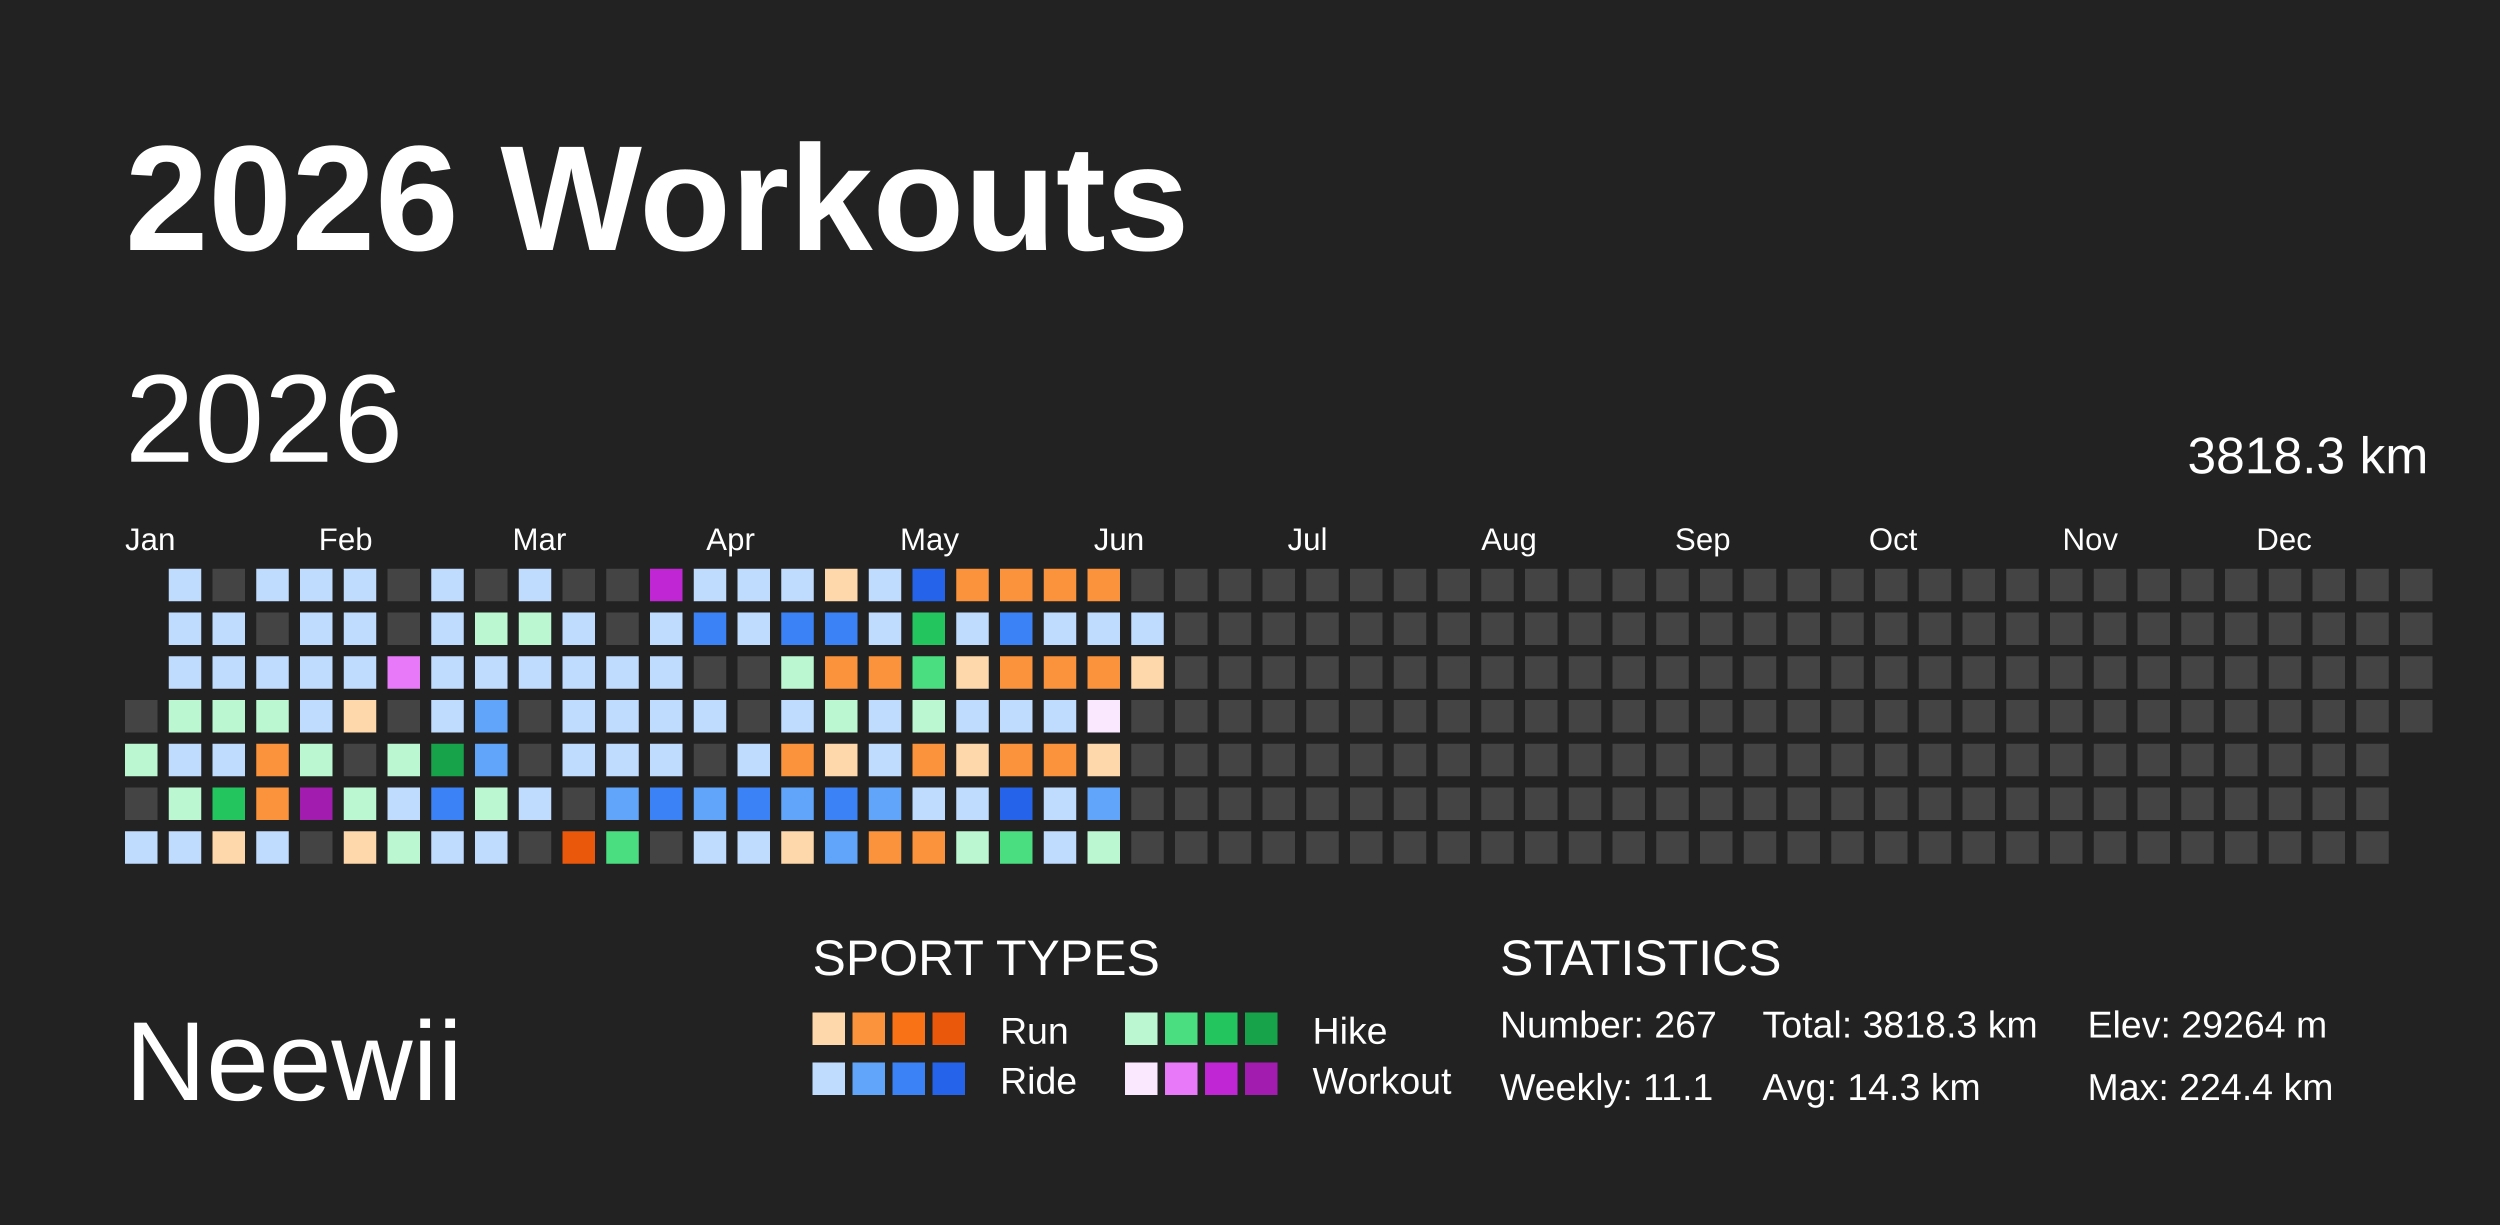
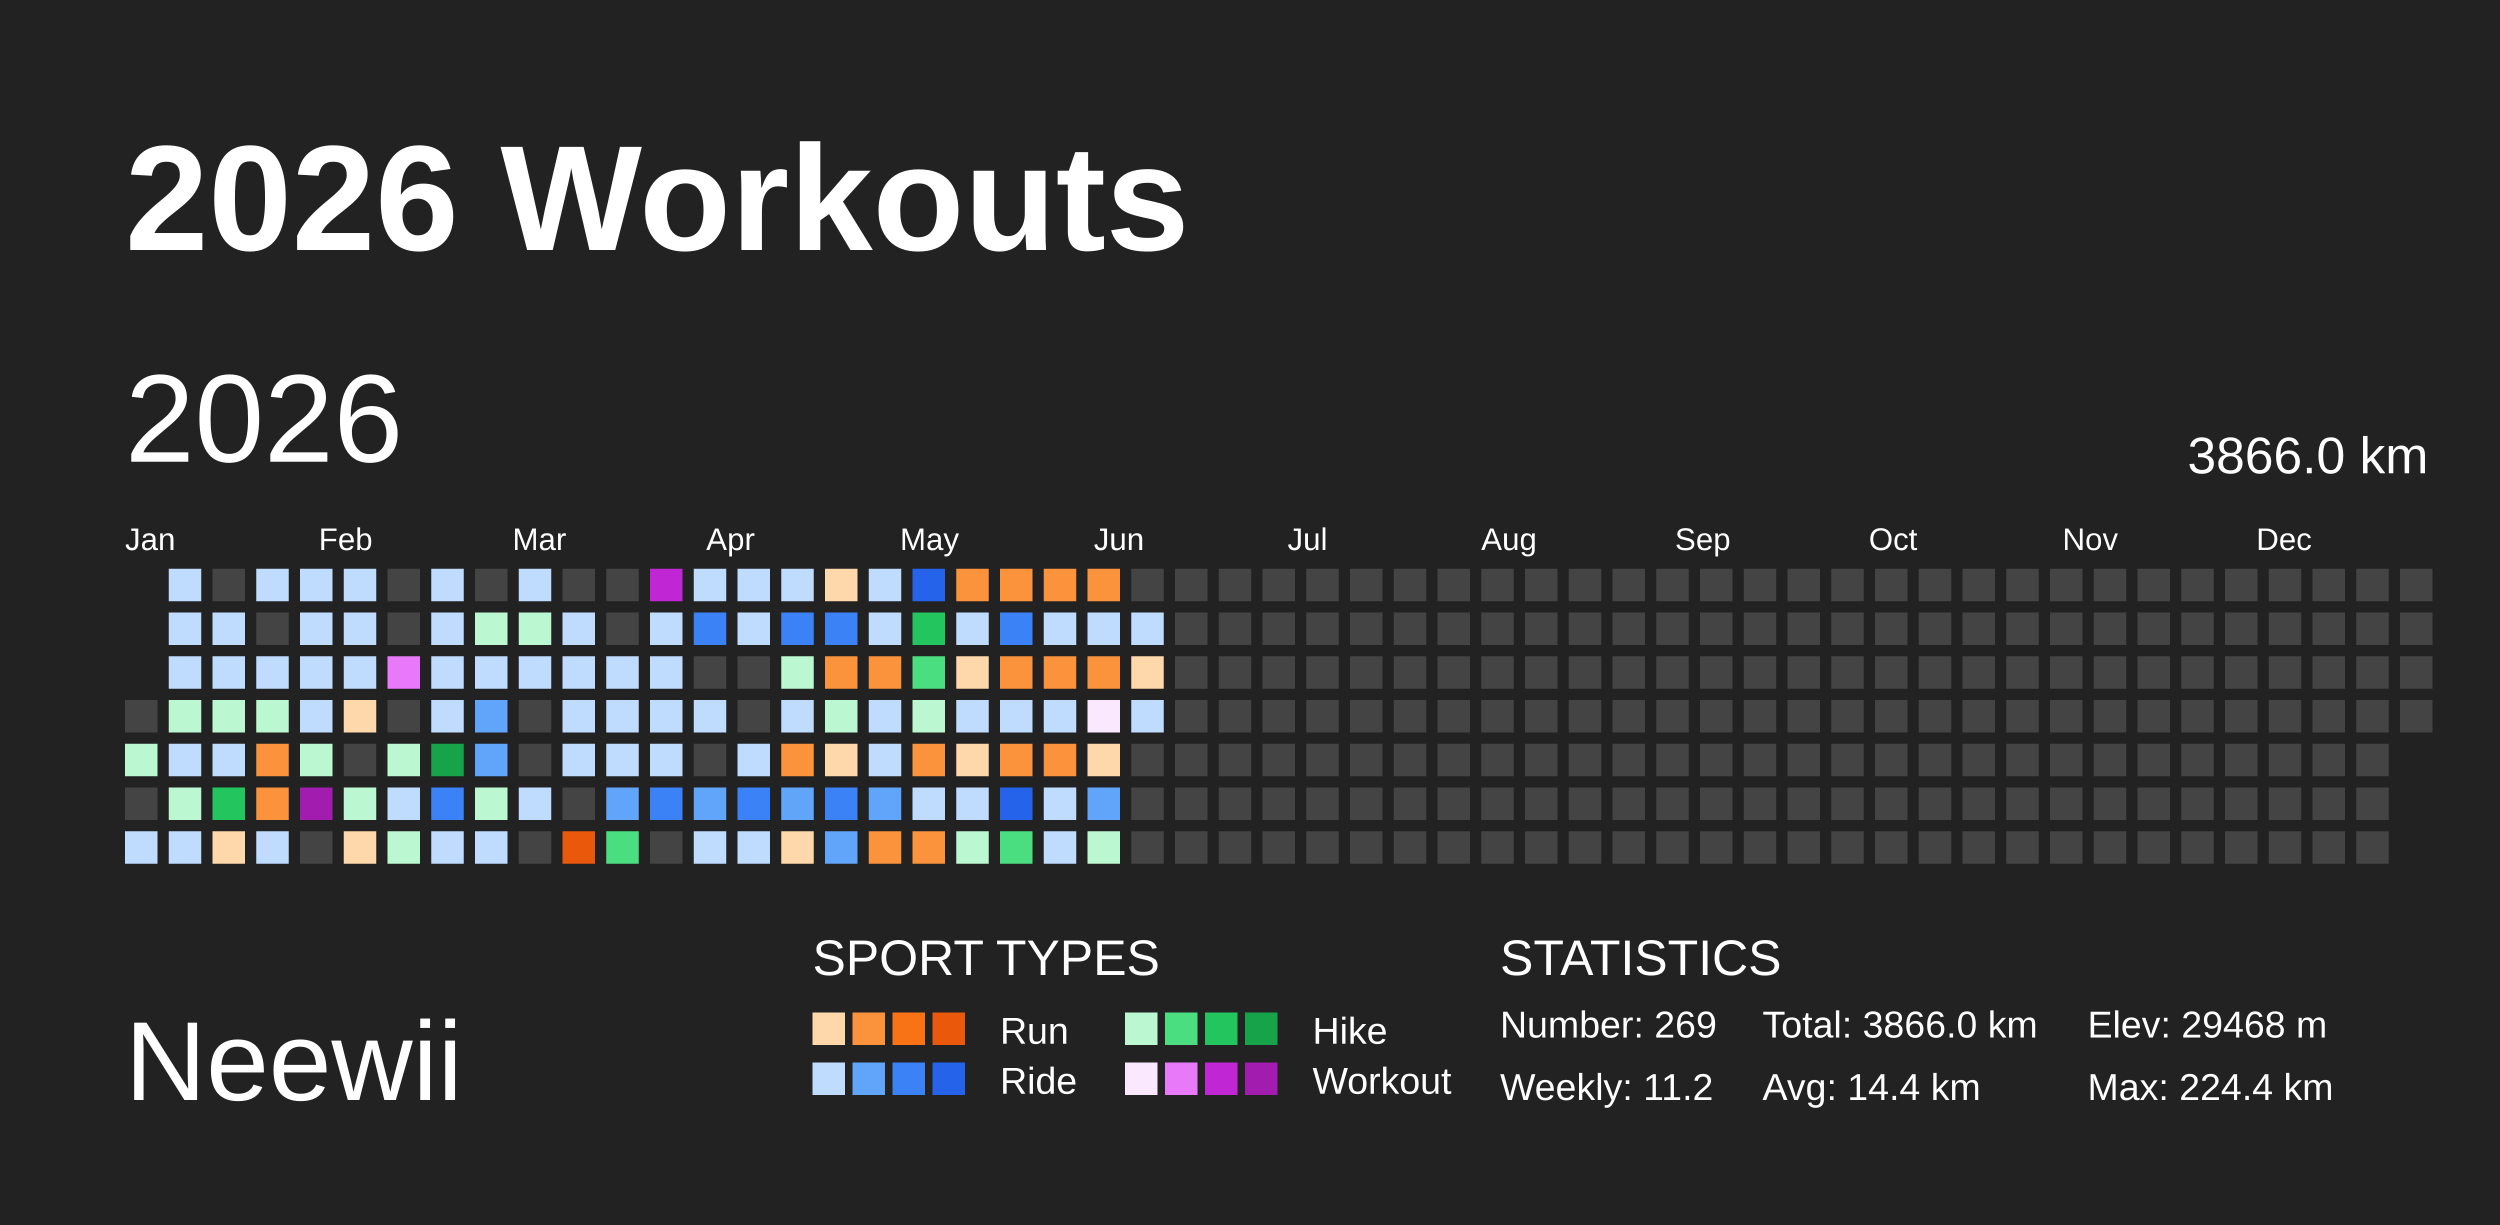
<svg xmlns="http://www.w3.org/2000/svg" baseProfile="full" height="98mm" version="1.1" viewBox="0,0,200,98" width="200mm">
  <defs />
  <rect fill="#222222" height="98" width="200" x="0" y="0" />
  <text fill="#FFFFFF" style="font-size:12px; font-family:Arial; font-weight:bold;" x="10" y="20">2026 Workouts</text>
  <text fill="#FFFFFF" style="font-size:9px; font-family:Arial" x="10" y="88">Neewii</text>
  <text fill="#FFFFFF" style="font-size:4px; font-family:Arial" x="65" y="78">SPORT TYPES</text>
  <rect fill="#fed7aa" height="2.6" width="2.6" x="65.0" y="81" />
  <rect fill="#fb923c" height="2.6" width="2.6" x="68.2" y="81" />
  <rect fill="#f97316" height="2.6" width="2.6" x="71.4" y="81" />
  <rect fill="#ea580c" height="2.6" width="2.6" x="74.6" y="81" />
  <text fill="#FFFFFF" style="font-size:3px; font-family:Arial" x="80" y="83.5">Run</text>
  <rect fill="#bbf7d0" height="2.6" width="2.6" x="90.0" y="81" />
  <rect fill="#4ade80" height="2.6" width="2.6" x="93.2" y="81" />
  <rect fill="#22c55e" height="2.6" width="2.6" x="96.4" y="81" />
  <rect fill="#16a34a" height="2.6" width="2.6" x="99.6" y="81" />
  <text fill="#FFFFFF" style="font-size:3px; font-family:Arial" x="105" y="83.5">Hike</text>
  <rect fill="#bfdbfe" height="2.6" width="2.6" x="65.0" y="85" />
  <rect fill="#60a5fa" height="2.6" width="2.6" x="68.2" y="85" />
  <rect fill="#3b82f6" height="2.6" width="2.6" x="71.4" y="85" />
  <rect fill="#2563eb" height="2.6" width="2.6" x="74.6" y="85" />
  <text fill="#FFFFFF" style="font-size:3px; font-family:Arial" x="80" y="87.5">Ride</text>
  <rect fill="#fae8ff" height="2.6" width="2.6" x="90.0" y="85" />
  <rect fill="#e879f9" height="2.6" width="2.6" x="93.2" y="85" />
  <rect fill="#c026d3" height="2.6" width="2.6" x="96.4" y="85" />
  <rect fill="#a21caf" height="2.6" width="2.6" x="99.6" y="85" />
  <text fill="#FFFFFF" style="font-size:3px; font-family:Arial" x="105" y="87.5">Workout</text>
  <text fill="#FFFFFF" style="font-size:4px; font-family:Arial" x="120" y="78">STATISTICS</text>
-   <text fill="#FFFFFF" style="font-size:3px; font-family:Arial" x="120" y="83">Number: 267</text>
-   <text fill="#FFFFFF" style="font-size:3px; font-family:Arial" x="120" y="88">Weekly: 11.1</text>
-   <text fill="#FFFFFF" style="font-size:3px; font-family:Arial" x="141" y="83">Total: 3818.3 km</text>
-   <text fill="#FFFFFF" style="font-size:3px; font-family:Arial" x="141" y="88">Avg: 14.3 km</text>
-   <text fill="#FFFFFF" style="font-size:3px; font-family:Arial" x="167" y="83">Elev: 29264 m</text>
+   <text fill="#FFFFFF" style="font-size:3px; font-family:Arial" x="120" y="83">Number: 269</text>
+   <text fill="#FFFFFF" style="font-size:3px; font-family:Arial" x="120" y="88">Weekly: 11.2</text>
+   <text fill="#FFFFFF" style="font-size:3px; font-family:Arial" x="141" y="83">Total: 3866.0 km</text>
+   <text fill="#FFFFFF" style="font-size:3px; font-family:Arial" x="141" y="88">Avg: 14.4 km</text>
+   <text fill="#FFFFFF" style="font-size:3px; font-family:Arial" x="167" y="83">Elev: 29468 m</text>
  <text fill="#FFFFFF" style="font-size:3px; font-family:Arial" x="167" y="88">Max: 224.4 km</text>
  <text dominant-baseline="hanging" fill="#FFFFFF" style="font-size:10.0px; font-family:Arial;" x="10" y="30">2026</text>
-   <text dominant-baseline="hanging" fill="#FFFFFF" style="font-size:4.125px; font-family:Arial;" x="175" y="35">3818.3 km</text>
+   <text dominant-baseline="hanging" fill="#FFFFFF" style="font-size:4.125px; font-family:Arial;" x="175" y="35">3866.0 km</text>
  <text fill="#FFFFFF" style="font-size:2.5px; font-family:Arial" x="10.0" y="44">Jan</text>
  <text fill="#FFFFFF" style="font-size:2.5px; font-family:Arial" x="25.5" y="44">Feb</text>
  <text fill="#FFFFFF" style="font-size:2.5px; font-family:Arial" x="41.0" y="44">Mar</text>
  <text fill="#FFFFFF" style="font-size:2.5px; font-family:Arial" x="56.5" y="44">Apr</text>
  <text fill="#FFFFFF" style="font-size:2.5px; font-family:Arial" x="72.0" y="44">May</text>
  <text fill="#FFFFFF" style="font-size:2.5px; font-family:Arial" x="87.5" y="44">Jun</text>
  <text fill="#FFFFFF" style="font-size:2.5px; font-family:Arial" x="103.0" y="44">Jul</text>
  <text fill="#FFFFFF" style="font-size:2.5px; font-family:Arial" x="118.5" y="44">Aug</text>
  <text fill="#FFFFFF" style="font-size:2.5px; font-family:Arial" x="134.0" y="44">Sep</text>
  <text fill="#FFFFFF" style="font-size:2.5px; font-family:Arial" x="149.5" y="44">Oct</text>
  <text fill="#FFFFFF" style="font-size:2.5px; font-family:Arial" x="165.0" y="44">Nov</text>
  <text fill="#FFFFFF" style="font-size:2.5px; font-family:Arial" x="180.5" y="44">Dec</text>
  <rect fill="#444444" height="2.6" width="2.6" x="10.0" y="56.0" />
  <rect fill="#bbf7d0" height="2.6" width="2.6" x="10.0" y="59.5" />
  <rect fill="#444444" height="2.6" width="2.6" x="10.0" y="63.0" />
  <rect fill="#bfdbfe" height="2.6" width="2.6" x="10.0" y="66.5" />
  <rect fill="#bfdbfe" height="2.6" width="2.6" x="13.5" y="45.5" />
  <rect fill="#bfdbfe" height="2.6" width="2.6" x="13.5" y="49.0" />
  <rect fill="#bfdbfe" height="2.6" width="2.6" x="13.5" y="52.5" />
  <rect fill="#bbf7d0" height="2.6" width="2.6" x="13.5" y="56.0" />
  <rect fill="#bfdbfe" height="2.6" width="2.6" x="13.5" y="59.5" />
  <rect fill="#bbf7d0" height="2.6" width="2.6" x="13.5" y="63.0" />
  <rect fill="#bfdbfe" height="2.6" width="2.6" x="13.5" y="66.5" />
  <rect fill="#444444" height="2.6" width="2.6" x="17.0" y="45.5" />
  <rect fill="#bfdbfe" height="2.6" width="2.6" x="17.0" y="49.0" />
  <rect fill="#bfdbfe" height="2.6" width="2.6" x="17.0" y="52.5" />
  <rect fill="#bbf7d0" height="2.6" width="2.6" x="17.0" y="56.0" />
  <rect fill="#bfdbfe" height="2.6" width="2.6" x="17.0" y="59.5" />
  <rect fill="#22c55e" height="2.6" width="2.6" x="17.0" y="63.0" />
  <rect fill="#fed7aa" height="2.6" width="2.6" x="17.0" y="66.5" />
  <rect fill="#bfdbfe" height="2.6" width="2.6" x="20.5" y="45.5" />
  <rect fill="#444444" height="2.6" width="2.6" x="20.5" y="49.0" />
  <rect fill="#bfdbfe" height="2.6" width="2.6" x="20.5" y="52.5" />
  <rect fill="#bbf7d0" height="2.6" width="2.6" x="20.5" y="56.0" />
  <rect fill="#fb923c" height="2.6" width="2.6" x="20.5" y="59.5" />
  <rect fill="#fb923c" height="2.6" width="2.6" x="20.5" y="63.0" />
  <rect fill="#bfdbfe" height="2.6" width="2.6" x="20.5" y="66.5" />
  <rect fill="#bfdbfe" height="2.6" width="2.6" x="24.0" y="45.5" />
  <rect fill="#bfdbfe" height="2.6" width="2.6" x="24.0" y="49.0" />
  <rect fill="#bfdbfe" height="2.6" width="2.6" x="24.0" y="52.5" />
  <rect fill="#bfdbfe" height="2.6" width="2.6" x="24.0" y="56.0" />
  <rect fill="#bbf7d0" height="2.6" width="2.6" x="24.0" y="59.5" />
  <rect fill="#a21caf" height="2.6" width="2.6" x="24.0" y="63.0" />
  <rect fill="#444444" height="2.6" width="2.6" x="24.0" y="66.5" />
  <rect fill="#bfdbfe" height="2.6" width="2.6" x="27.5" y="45.5" />
  <rect fill="#bfdbfe" height="2.6" width="2.6" x="27.5" y="49.0" />
  <rect fill="#bfdbfe" height="2.6" width="2.6" x="27.5" y="52.5" />
  <rect fill="#fed7aa" height="2.6" width="2.6" x="27.5" y="56.0" />
  <rect fill="#444444" height="2.6" width="2.6" x="27.5" y="59.5" />
  <rect fill="#bbf7d0" height="2.6" width="2.6" x="27.5" y="63.0" />
  <rect fill="#fed7aa" height="2.6" width="2.6" x="27.5" y="66.5" />
  <rect fill="#444444" height="2.6" width="2.6" x="31.0" y="45.5" />
  <rect fill="#444444" height="2.6" width="2.6" x="31.0" y="49.0" />
  <rect fill="#e879f9" height="2.6" width="2.6" x="31.0" y="52.5" />
  <rect fill="#444444" height="2.6" width="2.6" x="31.0" y="56.0" />
  <rect fill="#bbf7d0" height="2.6" width="2.6" x="31.0" y="59.5" />
  <rect fill="#bfdbfe" height="2.6" width="2.6" x="31.0" y="63.0" />
  <rect fill="#bbf7d0" height="2.6" width="2.6" x="31.0" y="66.5" />
  <rect fill="#bfdbfe" height="2.6" width="2.6" x="34.5" y="45.5" />
  <rect fill="#bfdbfe" height="2.6" width="2.6" x="34.5" y="49.0" />
  <rect fill="#bfdbfe" height="2.6" width="2.6" x="34.5" y="52.5" />
  <rect fill="#bfdbfe" height="2.6" width="2.6" x="34.5" y="56.0" />
  <rect fill="#16a34a" height="2.6" width="2.6" x="34.5" y="59.5" />
  <rect fill="#3b82f6" height="2.6" width="2.6" x="34.5" y="63.0" />
  <rect fill="#bfdbfe" height="2.6" width="2.6" x="34.5" y="66.5" />
  <rect fill="#444444" height="2.6" width="2.6" x="38.0" y="45.5" />
  <rect fill="#bbf7d0" height="2.6" width="2.6" x="38.0" y="49.0" />
  <rect fill="#bfdbfe" height="2.6" width="2.6" x="38.0" y="52.5" />
  <rect fill="#60a5fa" height="2.6" width="2.6" x="38.0" y="56.0" />
  <rect fill="#60a5fa" height="2.6" width="2.6" x="38.0" y="59.5" />
  <rect fill="#bbf7d0" height="2.6" width="2.6" x="38.0" y="63.0" />
  <rect fill="#bfdbfe" height="2.6" width="2.6" x="38.0" y="66.5" />
  <rect fill="#bfdbfe" height="2.6" width="2.6" x="41.5" y="45.5" />
  <rect fill="#bbf7d0" height="2.6" width="2.6" x="41.5" y="49.0" />
  <rect fill="#bfdbfe" height="2.6" width="2.6" x="41.5" y="52.5" />
  <rect fill="#444444" height="2.6" width="2.6" x="41.5" y="56.0" />
  <rect fill="#444444" height="2.6" width="2.6" x="41.5" y="59.5" />
  <rect fill="#bfdbfe" height="2.6" width="2.6" x="41.5" y="63.0" />
  <rect fill="#444444" height="2.6" width="2.6" x="41.5" y="66.5" />
  <rect fill="#444444" height="2.6" width="2.6" x="45.0" y="45.5" />
  <rect fill="#bfdbfe" height="2.6" width="2.6" x="45.0" y="49.0" />
  <rect fill="#bfdbfe" height="2.6" width="2.6" x="45.0" y="52.5" />
  <rect fill="#bfdbfe" height="2.6" width="2.6" x="45.0" y="56.0" />
  <rect fill="#bfdbfe" height="2.6" width="2.6" x="45.0" y="59.5" />
  <rect fill="#444444" height="2.6" width="2.6" x="45.0" y="63.0" />
  <rect fill="#ea580c" height="2.6" width="2.6" x="45.0" y="66.5" />
  <rect fill="#444444" height="2.6" width="2.6" x="48.5" y="45.5" />
  <rect fill="#444444" height="2.6" width="2.6" x="48.5" y="49.0" />
  <rect fill="#bfdbfe" height="2.6" width="2.6" x="48.5" y="52.5" />
  <rect fill="#bfdbfe" height="2.6" width="2.6" x="48.5" y="56.0" />
  <rect fill="#bfdbfe" height="2.6" width="2.6" x="48.5" y="59.5" />
  <rect fill="#60a5fa" height="2.6" width="2.6" x="48.5" y="63.0" />
  <rect fill="#4ade80" height="2.6" width="2.6" x="48.5" y="66.5" />
  <rect fill="#c026d3" height="2.6" width="2.6" x="52.0" y="45.5" />
  <rect fill="#bfdbfe" height="2.6" width="2.6" x="52.0" y="49.0" />
  <rect fill="#bfdbfe" height="2.6" width="2.6" x="52.0" y="52.5" />
  <rect fill="#bfdbfe" height="2.6" width="2.6" x="52.0" y="56.0" />
  <rect fill="#bfdbfe" height="2.6" width="2.6" x="52.0" y="59.5" />
  <rect fill="#3b82f6" height="2.6" width="2.6" x="52.0" y="63.0" />
  <rect fill="#444444" height="2.6" width="2.6" x="52.0" y="66.5" />
  <rect fill="#bfdbfe" height="2.6" width="2.6" x="55.5" y="45.5" />
  <rect fill="#3b82f6" height="2.6" width="2.6" x="55.5" y="49.0" />
  <rect fill="#444444" height="2.6" width="2.6" x="55.5" y="52.5" />
  <rect fill="#bfdbfe" height="2.6" width="2.6" x="55.5" y="56.0" />
  <rect fill="#444444" height="2.6" width="2.6" x="55.5" y="59.5" />
  <rect fill="#60a5fa" height="2.6" width="2.6" x="55.5" y="63.0" />
  <rect fill="#bfdbfe" height="2.6" width="2.6" x="55.5" y="66.5" />
  <rect fill="#bfdbfe" height="2.6" width="2.6" x="59.0" y="45.5" />
  <rect fill="#bfdbfe" height="2.6" width="2.6" x="59.0" y="49.0" />
  <rect fill="#444444" height="2.6" width="2.6" x="59.0" y="52.5" />
  <rect fill="#444444" height="2.6" width="2.6" x="59.0" y="56.0" />
  <rect fill="#bfdbfe" height="2.6" width="2.6" x="59.0" y="59.5" />
  <rect fill="#3b82f6" height="2.6" width="2.6" x="59.0" y="63.0" />
  <rect fill="#bfdbfe" height="2.6" width="2.6" x="59.0" y="66.5" />
  <rect fill="#bfdbfe" height="2.6" width="2.6" x="62.5" y="45.5" />
  <rect fill="#3b82f6" height="2.6" width="2.6" x="62.5" y="49.0" />
  <rect fill="#bbf7d0" height="2.6" width="2.6" x="62.5" y="52.5" />
  <rect fill="#bfdbfe" height="2.6" width="2.6" x="62.5" y="56.0" />
  <rect fill="#fb923c" height="2.6" width="2.6" x="62.5" y="59.5" />
  <rect fill="#60a5fa" height="2.6" width="2.6" x="62.5" y="63.0" />
  <rect fill="#fed7aa" height="2.6" width="2.6" x="62.5" y="66.5" />
  <rect fill="#fed7aa" height="2.6" width="2.6" x="66.0" y="45.5" />
  <rect fill="#3b82f6" height="2.6" width="2.6" x="66.0" y="49.0" />
  <rect fill="#fb923c" height="2.6" width="2.6" x="66.0" y="52.5" />
  <rect fill="#bbf7d0" height="2.6" width="2.6" x="66.0" y="56.0" />
  <rect fill="#fed7aa" height="2.6" width="2.6" x="66.0" y="59.5" />
  <rect fill="#3b82f6" height="2.6" width="2.6" x="66.0" y="63.0" />
  <rect fill="#60a5fa" height="2.6" width="2.6" x="66.0" y="66.5" />
  <rect fill="#bfdbfe" height="2.6" width="2.6" x="69.5" y="45.5" />
  <rect fill="#bfdbfe" height="2.6" width="2.6" x="69.5" y="49.0" />
  <rect fill="#fb923c" height="2.6" width="2.6" x="69.5" y="52.5" />
  <rect fill="#bfdbfe" height="2.6" width="2.6" x="69.5" y="56.0" />
  <rect fill="#bfdbfe" height="2.6" width="2.6" x="69.5" y="59.5" />
  <rect fill="#60a5fa" height="2.6" width="2.6" x="69.5" y="63.0" />
  <rect fill="#fb923c" height="2.6" width="2.6" x="69.5" y="66.5" />
  <rect fill="#2563eb" height="2.6" width="2.6" x="73.0" y="45.5" />
  <rect fill="#22c55e" height="2.6" width="2.6" x="73.0" y="49.0" />
  <rect fill="#4ade80" height="2.6" width="2.6" x="73.0" y="52.5" />
  <rect fill="#bbf7d0" height="2.6" width="2.6" x="73.0" y="56.0" />
  <rect fill="#fb923c" height="2.6" width="2.6" x="73.0" y="59.5" />
  <rect fill="#bfdbfe" height="2.6" width="2.6" x="73.0" y="63.0" />
  <rect fill="#fb923c" height="2.6" width="2.6" x="73.0" y="66.5" />
  <rect fill="#fb923c" height="2.6" width="2.6" x="76.5" y="45.5" />
  <rect fill="#bfdbfe" height="2.6" width="2.6" x="76.5" y="49.0" />
  <rect fill="#fed7aa" height="2.6" width="2.6" x="76.5" y="52.5" />
  <rect fill="#bfdbfe" height="2.6" width="2.6" x="76.5" y="56.0" />
  <rect fill="#fed7aa" height="2.6" width="2.6" x="76.5" y="59.5" />
  <rect fill="#bfdbfe" height="2.6" width="2.6" x="76.5" y="63.0" />
  <rect fill="#bbf7d0" height="2.6" width="2.6" x="76.5" y="66.5" />
  <rect fill="#fb923c" height="2.6" width="2.6" x="80.0" y="45.5" />
  <rect fill="#3b82f6" height="2.6" width="2.6" x="80.0" y="49.0" />
  <rect fill="#fb923c" height="2.6" width="2.6" x="80.0" y="52.5" />
  <rect fill="#bfdbfe" height="2.6" width="2.6" x="80.0" y="56.0" />
  <rect fill="#fb923c" height="2.6" width="2.6" x="80.0" y="59.5" />
  <rect fill="#2563eb" height="2.6" width="2.6" x="80.0" y="63.0" />
  <rect fill="#4ade80" height="2.6" width="2.6" x="80.0" y="66.5" />
  <rect fill="#fb923c" height="2.6" width="2.6" x="83.5" y="45.5" />
  <rect fill="#bfdbfe" height="2.6" width="2.6" x="83.5" y="49.0" />
  <rect fill="#fb923c" height="2.6" width="2.6" x="83.5" y="52.5" />
  <rect fill="#bfdbfe" height="2.6" width="2.6" x="83.5" y="56.0" />
  <rect fill="#fb923c" height="2.6" width="2.6" x="83.5" y="59.5" />
  <rect fill="#bfdbfe" height="2.6" width="2.6" x="83.5" y="63.0" />
  <rect fill="#bfdbfe" height="2.6" width="2.6" x="83.5" y="66.5" />
  <rect fill="#fb923c" height="2.6" width="2.6" x="87.0" y="45.5" />
  <rect fill="#bfdbfe" height="2.6" width="2.6" x="87.0" y="49.0" />
  <rect fill="#fb923c" height="2.6" width="2.6" x="87.0" y="52.5" />
  <rect fill="#fae8ff" height="2.6" width="2.6" x="87.0" y="56.0" />
  <rect fill="#fed7aa" height="2.6" width="2.6" x="87.0" y="59.5" />
  <rect fill="#60a5fa" height="2.6" width="2.6" x="87.0" y="63.0" />
  <rect fill="#bbf7d0" height="2.6" width="2.6" x="87.0" y="66.5" />
  <rect fill="#444444" height="2.6" width="2.6" x="90.5" y="45.5" />
  <rect fill="#bfdbfe" height="2.6" width="2.6" x="90.5" y="49.0" />
  <rect fill="#fed7aa" height="2.6" width="2.6" x="90.5" y="52.5" />
-   <rect fill="#444444" height="2.6" width="2.6" x="90.5" y="56.0" />
+   <rect fill="#bfdbfe" height="2.6" width="2.6" x="90.5" y="56.0" />
  <rect fill="#444444" height="2.6" width="2.6" x="90.5" y="59.5" />
  <rect fill="#444444" height="2.6" width="2.6" x="90.5" y="63.0" />
  <rect fill="#444444" height="2.6" width="2.6" x="90.5" y="66.5" />
  <rect fill="#444444" height="2.6" width="2.6" x="94.0" y="45.5" />
  <rect fill="#444444" height="2.6" width="2.6" x="94.0" y="49.0" />
  <rect fill="#444444" height="2.6" width="2.6" x="94.0" y="52.5" />
  <rect fill="#444444" height="2.6" width="2.6" x="94.0" y="56.0" />
  <rect fill="#444444" height="2.6" width="2.6" x="94.0" y="59.5" />
  <rect fill="#444444" height="2.6" width="2.6" x="94.0" y="63.0" />
  <rect fill="#444444" height="2.6" width="2.6" x="94.0" y="66.5" />
  <rect fill="#444444" height="2.6" width="2.6" x="97.5" y="45.5" />
  <rect fill="#444444" height="2.6" width="2.6" x="97.5" y="49.0" />
  <rect fill="#444444" height="2.6" width="2.6" x="97.5" y="52.5" />
  <rect fill="#444444" height="2.6" width="2.6" x="97.5" y="56.0" />
  <rect fill="#444444" height="2.6" width="2.6" x="97.5" y="59.5" />
  <rect fill="#444444" height="2.6" width="2.6" x="97.5" y="63.0" />
  <rect fill="#444444" height="2.6" width="2.6" x="97.5" y="66.5" />
  <rect fill="#444444" height="2.6" width="2.6" x="101.0" y="45.5" />
  <rect fill="#444444" height="2.6" width="2.6" x="101.0" y="49.0" />
  <rect fill="#444444" height="2.6" width="2.6" x="101.0" y="52.5" />
  <rect fill="#444444" height="2.6" width="2.6" x="101.0" y="56.0" />
  <rect fill="#444444" height="2.6" width="2.6" x="101.0" y="59.5" />
  <rect fill="#444444" height="2.6" width="2.6" x="101.0" y="63.0" />
  <rect fill="#444444" height="2.6" width="2.6" x="101.0" y="66.5" />
  <rect fill="#444444" height="2.6" width="2.6" x="104.5" y="45.5" />
  <rect fill="#444444" height="2.6" width="2.6" x="104.5" y="49.0" />
  <rect fill="#444444" height="2.6" width="2.6" x="104.5" y="52.5" />
  <rect fill="#444444" height="2.6" width="2.6" x="104.5" y="56.0" />
  <rect fill="#444444" height="2.6" width="2.6" x="104.5" y="59.5" />
  <rect fill="#444444" height="2.6" width="2.6" x="104.5" y="63.0" />
  <rect fill="#444444" height="2.6" width="2.6" x="104.5" y="66.5" />
  <rect fill="#444444" height="2.6" width="2.6" x="108.0" y="45.5" />
  <rect fill="#444444" height="2.6" width="2.6" x="108.0" y="49.0" />
  <rect fill="#444444" height="2.6" width="2.6" x="108.0" y="52.5" />
  <rect fill="#444444" height="2.6" width="2.6" x="108.0" y="56.0" />
  <rect fill="#444444" height="2.6" width="2.6" x="108.0" y="59.5" />
  <rect fill="#444444" height="2.6" width="2.6" x="108.0" y="63.0" />
  <rect fill="#444444" height="2.6" width="2.6" x="108.0" y="66.5" />
  <rect fill="#444444" height="2.6" width="2.6" x="111.5" y="45.5" />
  <rect fill="#444444" height="2.6" width="2.6" x="111.5" y="49.0" />
  <rect fill="#444444" height="2.6" width="2.6" x="111.5" y="52.5" />
  <rect fill="#444444" height="2.6" width="2.6" x="111.5" y="56.0" />
  <rect fill="#444444" height="2.6" width="2.6" x="111.5" y="59.5" />
  <rect fill="#444444" height="2.6" width="2.6" x="111.5" y="63.0" />
  <rect fill="#444444" height="2.6" width="2.6" x="111.5" y="66.5" />
  <rect fill="#444444" height="2.6" width="2.6" x="115.0" y="45.5" />
  <rect fill="#444444" height="2.6" width="2.6" x="115.0" y="49.0" />
  <rect fill="#444444" height="2.6" width="2.6" x="115.0" y="52.5" />
  <rect fill="#444444" height="2.6" width="2.6" x="115.0" y="56.0" />
  <rect fill="#444444" height="2.6" width="2.6" x="115.0" y="59.5" />
  <rect fill="#444444" height="2.6" width="2.6" x="115.0" y="63.0" />
  <rect fill="#444444" height="2.6" width="2.6" x="115.0" y="66.5" />
  <rect fill="#444444" height="2.6" width="2.6" x="118.5" y="45.5" />
  <rect fill="#444444" height="2.6" width="2.6" x="118.5" y="49.0" />
  <rect fill="#444444" height="2.6" width="2.6" x="118.5" y="52.5" />
  <rect fill="#444444" height="2.6" width="2.6" x="118.5" y="56.0" />
  <rect fill="#444444" height="2.6" width="2.6" x="118.5" y="59.5" />
  <rect fill="#444444" height="2.6" width="2.6" x="118.5" y="63.0" />
  <rect fill="#444444" height="2.6" width="2.6" x="118.5" y="66.5" />
  <rect fill="#444444" height="2.6" width="2.6" x="122.0" y="45.5" />
  <rect fill="#444444" height="2.6" width="2.6" x="122.0" y="49.0" />
  <rect fill="#444444" height="2.6" width="2.6" x="122.0" y="52.5" />
  <rect fill="#444444" height="2.6" width="2.6" x="122.0" y="56.0" />
  <rect fill="#444444" height="2.6" width="2.6" x="122.0" y="59.5" />
  <rect fill="#444444" height="2.6" width="2.6" x="122.0" y="63.0" />
  <rect fill="#444444" height="2.6" width="2.6" x="122.0" y="66.5" />
  <rect fill="#444444" height="2.6" width="2.6" x="125.5" y="45.5" />
  <rect fill="#444444" height="2.6" width="2.6" x="125.5" y="49.0" />
  <rect fill="#444444" height="2.6" width="2.6" x="125.5" y="52.5" />
  <rect fill="#444444" height="2.6" width="2.6" x="125.5" y="56.0" />
  <rect fill="#444444" height="2.6" width="2.6" x="125.5" y="59.5" />
  <rect fill="#444444" height="2.6" width="2.6" x="125.5" y="63.0" />
  <rect fill="#444444" height="2.6" width="2.6" x="125.5" y="66.5" />
  <rect fill="#444444" height="2.6" width="2.6" x="129.0" y="45.5" />
  <rect fill="#444444" height="2.6" width="2.6" x="129.0" y="49.0" />
  <rect fill="#444444" height="2.6" width="2.6" x="129.0" y="52.5" />
  <rect fill="#444444" height="2.6" width="2.6" x="129.0" y="56.0" />
  <rect fill="#444444" height="2.6" width="2.6" x="129.0" y="59.5" />
  <rect fill="#444444" height="2.6" width="2.6" x="129.0" y="63.0" />
  <rect fill="#444444" height="2.6" width="2.6" x="129.0" y="66.5" />
  <rect fill="#444444" height="2.6" width="2.6" x="132.5" y="45.5" />
  <rect fill="#444444" height="2.6" width="2.6" x="132.5" y="49.0" />
  <rect fill="#444444" height="2.6" width="2.6" x="132.5" y="52.5" />
  <rect fill="#444444" height="2.6" width="2.6" x="132.5" y="56.0" />
  <rect fill="#444444" height="2.6" width="2.6" x="132.5" y="59.5" />
  <rect fill="#444444" height="2.6" width="2.6" x="132.5" y="63.0" />
  <rect fill="#444444" height="2.6" width="2.6" x="132.5" y="66.5" />
  <rect fill="#444444" height="2.6" width="2.6" x="136.0" y="45.5" />
  <rect fill="#444444" height="2.6" width="2.6" x="136.0" y="49.0" />
  <rect fill="#444444" height="2.6" width="2.6" x="136.0" y="52.5" />
  <rect fill="#444444" height="2.6" width="2.6" x="136.0" y="56.0" />
  <rect fill="#444444" height="2.6" width="2.6" x="136.0" y="59.5" />
  <rect fill="#444444" height="2.6" width="2.6" x="136.0" y="63.0" />
  <rect fill="#444444" height="2.6" width="2.6" x="136.0" y="66.5" />
  <rect fill="#444444" height="2.6" width="2.6" x="139.5" y="45.5" />
  <rect fill="#444444" height="2.6" width="2.6" x="139.5" y="49.0" />
  <rect fill="#444444" height="2.6" width="2.6" x="139.5" y="52.5" />
  <rect fill="#444444" height="2.6" width="2.6" x="139.5" y="56.0" />
  <rect fill="#444444" height="2.6" width="2.6" x="139.5" y="59.5" />
  <rect fill="#444444" height="2.6" width="2.6" x="139.5" y="63.0" />
  <rect fill="#444444" height="2.6" width="2.6" x="139.5" y="66.5" />
  <rect fill="#444444" height="2.6" width="2.6" x="143.0" y="45.5" />
  <rect fill="#444444" height="2.6" width="2.6" x="143.0" y="49.0" />
  <rect fill="#444444" height="2.6" width="2.6" x="143.0" y="52.5" />
  <rect fill="#444444" height="2.6" width="2.6" x="143.0" y="56.0" />
  <rect fill="#444444" height="2.6" width="2.6" x="143.0" y="59.5" />
  <rect fill="#444444" height="2.6" width="2.6" x="143.0" y="63.0" />
  <rect fill="#444444" height="2.6" width="2.6" x="143.0" y="66.5" />
  <rect fill="#444444" height="2.6" width="2.6" x="146.5" y="45.5" />
  <rect fill="#444444" height="2.6" width="2.6" x="146.5" y="49.0" />
  <rect fill="#444444" height="2.6" width="2.6" x="146.5" y="52.5" />
  <rect fill="#444444" height="2.6" width="2.6" x="146.5" y="56.0" />
  <rect fill="#444444" height="2.6" width="2.6" x="146.5" y="59.5" />
  <rect fill="#444444" height="2.6" width="2.6" x="146.5" y="63.0" />
  <rect fill="#444444" height="2.6" width="2.6" x="146.5" y="66.5" />
  <rect fill="#444444" height="2.6" width="2.6" x="150.0" y="45.5" />
  <rect fill="#444444" height="2.6" width="2.6" x="150.0" y="49.0" />
  <rect fill="#444444" height="2.6" width="2.6" x="150.0" y="52.5" />
  <rect fill="#444444" height="2.6" width="2.6" x="150.0" y="56.0" />
  <rect fill="#444444" height="2.6" width="2.6" x="150.0" y="59.5" />
  <rect fill="#444444" height="2.6" width="2.6" x="150.0" y="63.0" />
  <rect fill="#444444" height="2.6" width="2.6" x="150.0" y="66.5" />
  <rect fill="#444444" height="2.6" width="2.6" x="153.5" y="45.5" />
  <rect fill="#444444" height="2.6" width="2.6" x="153.5" y="49.0" />
  <rect fill="#444444" height="2.6" width="2.6" x="153.5" y="52.5" />
  <rect fill="#444444" height="2.6" width="2.6" x="153.5" y="56.0" />
  <rect fill="#444444" height="2.6" width="2.6" x="153.5" y="59.5" />
  <rect fill="#444444" height="2.6" width="2.6" x="153.5" y="63.0" />
  <rect fill="#444444" height="2.6" width="2.6" x="153.5" y="66.5" />
  <rect fill="#444444" height="2.6" width="2.6" x="157.0" y="45.5" />
  <rect fill="#444444" height="2.6" width="2.6" x="157.0" y="49.0" />
  <rect fill="#444444" height="2.6" width="2.6" x="157.0" y="52.5" />
  <rect fill="#444444" height="2.6" width="2.6" x="157.0" y="56.0" />
  <rect fill="#444444" height="2.6" width="2.6" x="157.0" y="59.5" />
  <rect fill="#444444" height="2.6" width="2.6" x="157.0" y="63.0" />
  <rect fill="#444444" height="2.6" width="2.6" x="157.0" y="66.5" />
  <rect fill="#444444" height="2.6" width="2.6" x="160.5" y="45.5" />
  <rect fill="#444444" height="2.6" width="2.6" x="160.5" y="49.0" />
  <rect fill="#444444" height="2.6" width="2.6" x="160.5" y="52.5" />
  <rect fill="#444444" height="2.6" width="2.6" x="160.5" y="56.0" />
  <rect fill="#444444" height="2.6" width="2.6" x="160.5" y="59.5" />
  <rect fill="#444444" height="2.6" width="2.6" x="160.5" y="63.0" />
  <rect fill="#444444" height="2.6" width="2.6" x="160.5" y="66.5" />
  <rect fill="#444444" height="2.6" width="2.6" x="164.0" y="45.5" />
  <rect fill="#444444" height="2.6" width="2.6" x="164.0" y="49.0" />
  <rect fill="#444444" height="2.6" width="2.6" x="164.0" y="52.5" />
  <rect fill="#444444" height="2.6" width="2.6" x="164.0" y="56.0" />
  <rect fill="#444444" height="2.6" width="2.6" x="164.0" y="59.5" />
  <rect fill="#444444" height="2.6" width="2.6" x="164.0" y="63.0" />
  <rect fill="#444444" height="2.6" width="2.6" x="164.0" y="66.5" />
  <rect fill="#444444" height="2.6" width="2.6" x="167.5" y="45.5" />
  <rect fill="#444444" height="2.6" width="2.6" x="167.5" y="49.0" />
  <rect fill="#444444" height="2.6" width="2.6" x="167.5" y="52.5" />
  <rect fill="#444444" height="2.6" width="2.6" x="167.5" y="56.0" />
  <rect fill="#444444" height="2.6" width="2.6" x="167.5" y="59.5" />
  <rect fill="#444444" height="2.6" width="2.6" x="167.5" y="63.0" />
  <rect fill="#444444" height="2.6" width="2.6" x="167.5" y="66.5" />
  <rect fill="#444444" height="2.6" width="2.6" x="171.0" y="45.5" />
  <rect fill="#444444" height="2.6" width="2.6" x="171.0" y="49.0" />
  <rect fill="#444444" height="2.6" width="2.6" x="171.0" y="52.5" />
  <rect fill="#444444" height="2.6" width="2.6" x="171.0" y="56.0" />
  <rect fill="#444444" height="2.6" width="2.6" x="171.0" y="59.5" />
  <rect fill="#444444" height="2.6" width="2.6" x="171.0" y="63.0" />
  <rect fill="#444444" height="2.6" width="2.6" x="171.0" y="66.5" />
  <rect fill="#444444" height="2.6" width="2.6" x="174.5" y="45.5" />
  <rect fill="#444444" height="2.6" width="2.6" x="174.5" y="49.0" />
  <rect fill="#444444" height="2.6" width="2.6" x="174.5" y="52.5" />
  <rect fill="#444444" height="2.6" width="2.6" x="174.5" y="56.0" />
  <rect fill="#444444" height="2.6" width="2.6" x="174.5" y="59.5" />
  <rect fill="#444444" height="2.6" width="2.6" x="174.5" y="63.0" />
  <rect fill="#444444" height="2.6" width="2.6" x="174.5" y="66.5" />
  <rect fill="#444444" height="2.6" width="2.6" x="178.0" y="45.5" />
  <rect fill="#444444" height="2.6" width="2.6" x="178.0" y="49.0" />
  <rect fill="#444444" height="2.6" width="2.6" x="178.0" y="52.5" />
  <rect fill="#444444" height="2.6" width="2.6" x="178.0" y="56.0" />
  <rect fill="#444444" height="2.6" width="2.6" x="178.0" y="59.5" />
  <rect fill="#444444" height="2.6" width="2.6" x="178.0" y="63.0" />
  <rect fill="#444444" height="2.6" width="2.6" x="178.0" y="66.5" />
  <rect fill="#444444" height="2.6" width="2.6" x="181.5" y="45.5" />
  <rect fill="#444444" height="2.6" width="2.6" x="181.5" y="49.0" />
  <rect fill="#444444" height="2.6" width="2.6" x="181.5" y="52.5" />
  <rect fill="#444444" height="2.6" width="2.6" x="181.5" y="56.0" />
  <rect fill="#444444" height="2.6" width="2.6" x="181.5" y="59.5" />
  <rect fill="#444444" height="2.6" width="2.6" x="181.5" y="63.0" />
  <rect fill="#444444" height="2.6" width="2.6" x="181.5" y="66.5" />
  <rect fill="#444444" height="2.6" width="2.6" x="185.0" y="45.5" />
  <rect fill="#444444" height="2.6" width="2.6" x="185.0" y="49.0" />
  <rect fill="#444444" height="2.6" width="2.6" x="185.0" y="52.5" />
  <rect fill="#444444" height="2.6" width="2.6" x="185.0" y="56.0" />
  <rect fill="#444444" height="2.6" width="2.6" x="185.0" y="59.5" />
  <rect fill="#444444" height="2.6" width="2.6" x="185.0" y="63.0" />
  <rect fill="#444444" height="2.6" width="2.6" x="185.0" y="66.5" />
  <rect fill="#444444" height="2.6" width="2.6" x="188.5" y="45.5" />
  <rect fill="#444444" height="2.6" width="2.6" x="188.5" y="49.0" />
  <rect fill="#444444" height="2.6" width="2.6" x="188.5" y="52.5" />
  <rect fill="#444444" height="2.6" width="2.6" x="188.5" y="56.0" />
  <rect fill="#444444" height="2.6" width="2.6" x="188.5" y="59.5" />
  <rect fill="#444444" height="2.6" width="2.6" x="188.5" y="63.0" />
  <rect fill="#444444" height="2.6" width="2.6" x="188.5" y="66.5" />
  <rect fill="#444444" height="2.6" width="2.6" x="192.0" y="45.5" />
  <rect fill="#444444" height="2.6" width="2.6" x="192.0" y="49.0" />
  <rect fill="#444444" height="2.6" width="2.6" x="192.0" y="52.5" />
  <rect fill="#444444" height="2.6" width="2.6" x="192.0" y="56.0" />
</svg>
